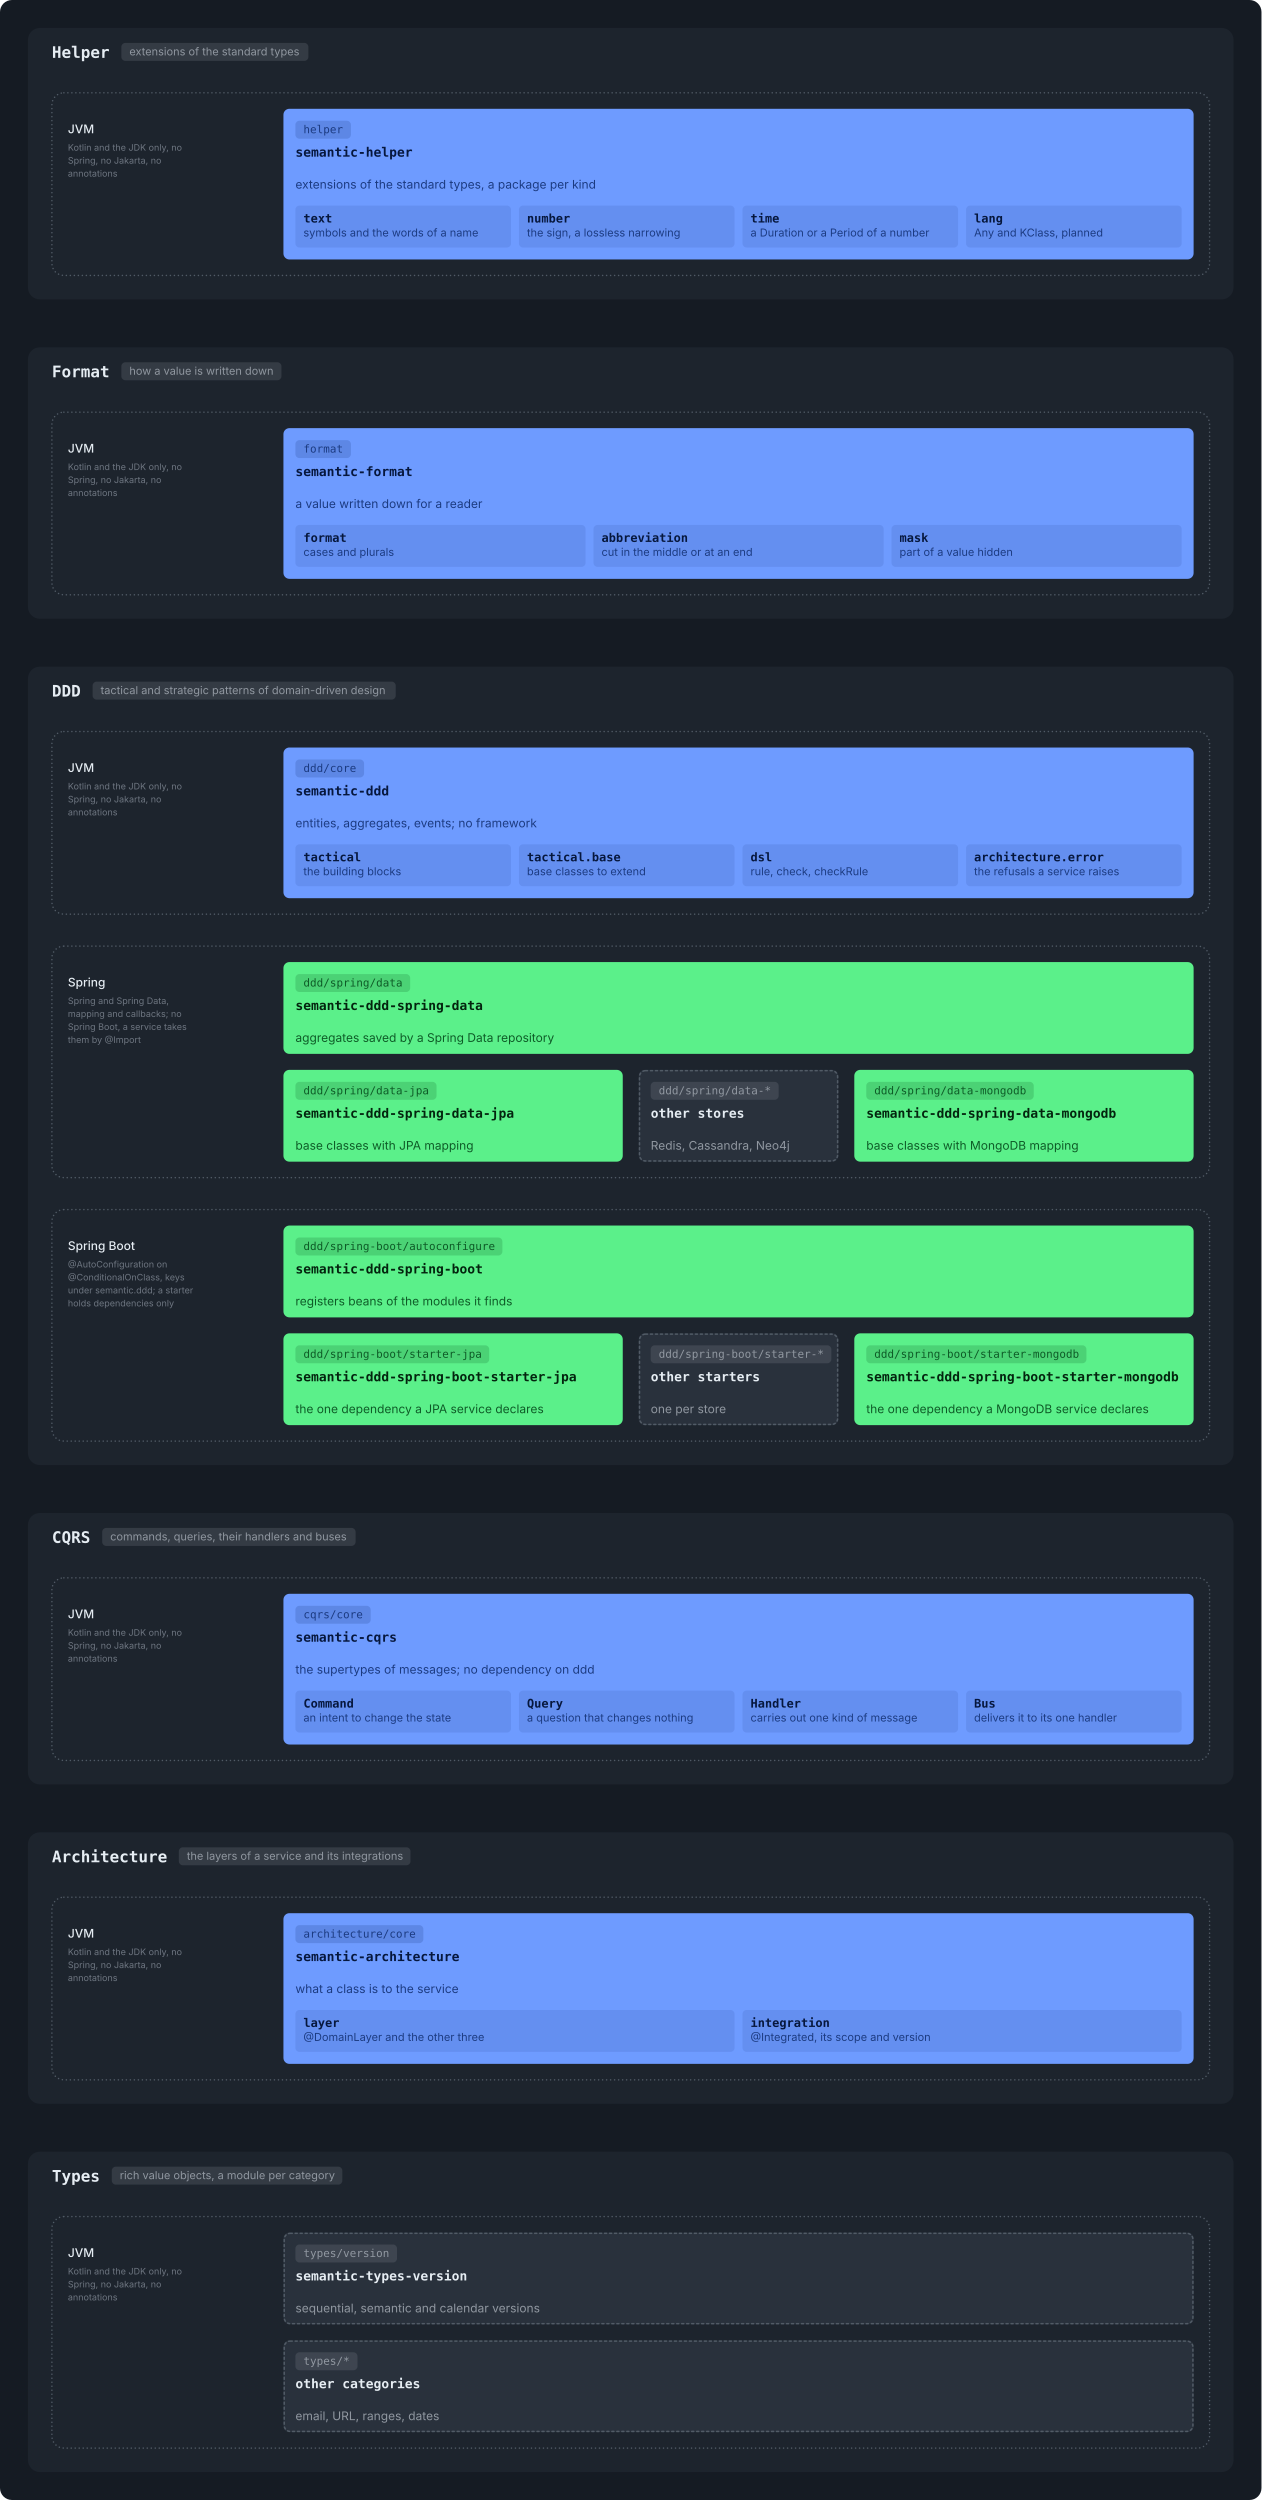
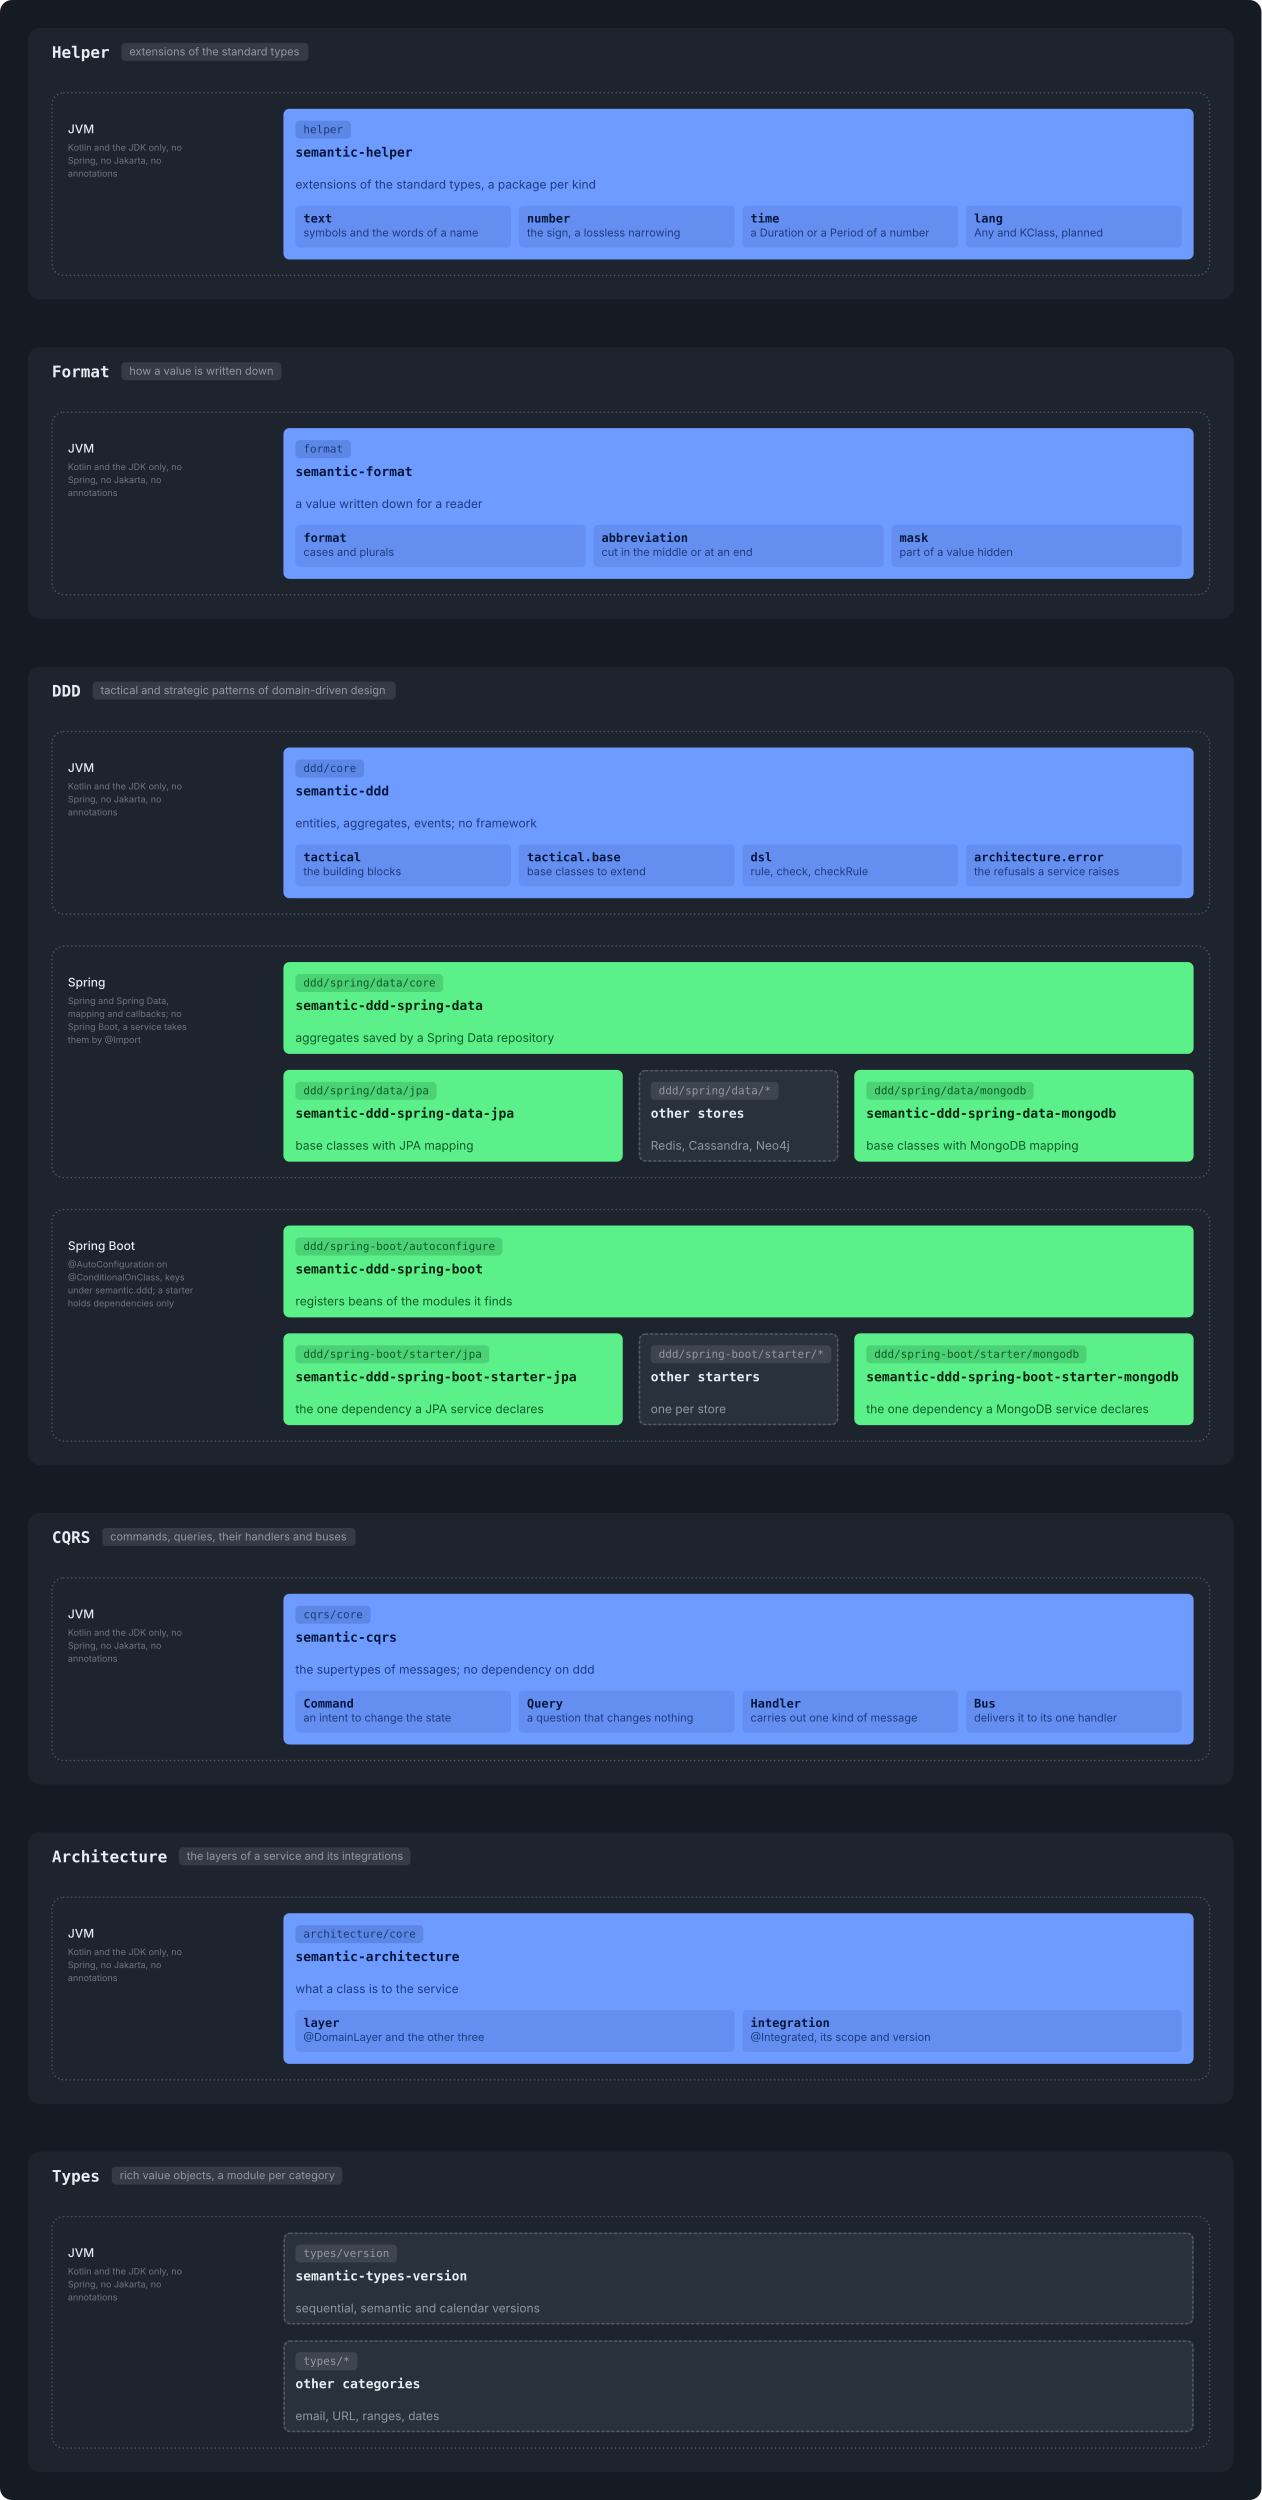
<svg xmlns="http://www.w3.org/2000/svg" viewBox="0 0 1264 2505" width="1264" height="2505" role="img">
  <rect width="1264" height="2505" rx="12" fill="#151B23" />
  <g transform="translate(12,12)">
    <rect x="16.0" y="16.0" width="1208.0" height="272.0" rx="12" fill="#1D242D" />
    <text x="40.0" y="46.0" font-family="ui-monospace, SFMono-Regular, 'SF Mono', Menlo, Consolas, monospace" font-size="16" font-weight="600" fill="#E6EDF3" text-anchor="start">Helper</text>
    <rect x="109.6" y="31.0" width="187.4" height="18" rx="4" fill="#9198A1" fill-opacity="0.2" />
    <text x="117.6" y="43.5" font-family="-apple-system, BlinkMacSystemFont, 'Segoe UI', Inter, Helvetica, Arial, sans-serif" font-size="11" font-weight="400" fill="#9198A1" text-anchor="start">extensions of the standard types</text>
    <rect x="40" y="81" width="1160" height="183" rx="12" fill="none" stroke="#515B66" stroke-width="1.5" stroke-linecap="round" stroke-dasharray="0.01 4" />
    <text x="56.0" y="121.5" font-family="-apple-system, BlinkMacSystemFont, 'Segoe UI', Inter, Helvetica, Arial, sans-serif" font-size="12" font-weight="500" fill="#E6EDF3" text-anchor="start">JVM</text>
    <text x="56.0" y="139.0" font-family="-apple-system, BlinkMacSystemFont, 'Segoe UI', Inter, Helvetica, Arial, sans-serif" font-size="9" font-weight="400" fill="#6E7681" text-anchor="start">Kotlin and the JDK only, no</text>
    <text x="56.0" y="152.0" font-family="-apple-system, BlinkMacSystemFont, 'Segoe UI', Inter, Helvetica, Arial, sans-serif" font-size="9" font-weight="400" fill="#6E7681" text-anchor="start">Spring, no Jakarta, no</text>
    <text x="56.0" y="165.0" font-family="-apple-system, BlinkMacSystemFont, 'Segoe UI', Inter, Helvetica, Arial, sans-serif" font-size="9" font-weight="400" fill="#6E7681" text-anchor="start">annotations</text>
    <rect x="272.0" y="97.0" width="912.0" height="151.0" rx="6" fill="#6E9BFF" />
    <rect x="284.0" y="109.0" width="55.6" height="18" rx="4" fill="#1B3A80" fill-opacity="0.2" />
    <text x="292.0" y="121.5" font-family="ui-monospace, SFMono-Regular, 'SF Mono', Menlo, Consolas, monospace" font-size="11" font-weight="400" fill="#1B3A80" text-anchor="start">helper</text>
    <text x="284.0" y="145.0" font-family="ui-monospace, SFMono-Regular, 'SF Mono', Menlo, Consolas, monospace" font-size="13" font-weight="600" fill="#06173D" text-anchor="start">semantic-helper</text>
    <text x="284.0" y="177.0" font-family="-apple-system, BlinkMacSystemFont, 'Segoe UI', Inter, Helvetica, Arial, sans-serif" font-size="12" font-weight="400" fill="#1B3A80" text-anchor="start">extensions of the standard types, a package per kind</text>
    <rect x="284.0" y="194.0" width="216.0" height="42" rx="4" fill="#1B3A80" fill-opacity="0.12" />
    <text x="292.0" y="211.0" font-family="ui-monospace, SFMono-Regular, 'SF Mono', Menlo, Consolas, monospace" font-size="12" font-weight="600" fill="#06173D" text-anchor="start">text</text>
    <text x="292.0" y="225.0" font-family="-apple-system, BlinkMacSystemFont, 'Segoe UI', Inter, Helvetica, Arial, sans-serif" font-size="11" font-weight="400" fill="#1B3A80" text-anchor="start">symbols and the words of a name</text>
    <rect x="508.0" y="194.0" width="216.0" height="42" rx="4" fill="#1B3A80" fill-opacity="0.12" />
    <text x="516.0" y="211.0" font-family="ui-monospace, SFMono-Regular, 'SF Mono', Menlo, Consolas, monospace" font-size="12" font-weight="600" fill="#06173D" text-anchor="start">number</text>
    <text x="516.0" y="225.0" font-family="-apple-system, BlinkMacSystemFont, 'Segoe UI', Inter, Helvetica, Arial, sans-serif" font-size="11" font-weight="400" fill="#1B3A80" text-anchor="start">the sign, a lossless narrowing</text>
    <rect x="732.0" y="194.0" width="216.0" height="42" rx="4" fill="#1B3A80" fill-opacity="0.12" />
    <text x="740.0" y="211.0" font-family="ui-monospace, SFMono-Regular, 'SF Mono', Menlo, Consolas, monospace" font-size="12" font-weight="600" fill="#06173D" text-anchor="start">time</text>
    <text x="740.0" y="225.0" font-family="-apple-system, BlinkMacSystemFont, 'Segoe UI', Inter, Helvetica, Arial, sans-serif" font-size="11" font-weight="400" fill="#1B3A80" text-anchor="start">a Duration or a Period of a number</text>
    <rect x="956.0" y="194.0" width="216.0" height="42" rx="4" fill="#1B3A80" fill-opacity="0.12" />
    <text x="964.0" y="211.0" font-family="ui-monospace, SFMono-Regular, 'SF Mono', Menlo, Consolas, monospace" font-size="12" font-weight="600" fill="#06173D" text-anchor="start">lang</text>
    <text x="964.0" y="225.0" font-family="-apple-system, BlinkMacSystemFont, 'Segoe UI', Inter, Helvetica, Arial, sans-serif" font-size="11" font-weight="400" fill="#1B3A80" text-anchor="start">Any and KClass, planned</text>
    <rect x="16.0" y="336.0" width="1208.0" height="272.0" rx="12" fill="#1D242D" />
    <text x="40.0" y="366.0" font-family="ui-monospace, SFMono-Regular, 'SF Mono', Menlo, Consolas, monospace" font-size="16" font-weight="600" fill="#E6EDF3" text-anchor="start">Format</text>
    <rect x="109.6" y="351.0" width="160.4" height="18" rx="4" fill="#9198A1" fill-opacity="0.2" />
    <text x="117.6" y="363.5" font-family="-apple-system, BlinkMacSystemFont, 'Segoe UI', Inter, Helvetica, Arial, sans-serif" font-size="11" font-weight="400" fill="#9198A1" text-anchor="start">how a value is written down</text>
    <rect x="40" y="401" width="1160" height="183" rx="12" fill="none" stroke="#515B66" stroke-width="1.5" stroke-linecap="round" stroke-dasharray="0.01 4" />
    <text x="56.0" y="441.5" font-family="-apple-system, BlinkMacSystemFont, 'Segoe UI', Inter, Helvetica, Arial, sans-serif" font-size="12" font-weight="500" fill="#E6EDF3" text-anchor="start">JVM</text>
    <text x="56.0" y="459.0" font-family="-apple-system, BlinkMacSystemFont, 'Segoe UI', Inter, Helvetica, Arial, sans-serif" font-size="9" font-weight="400" fill="#6E7681" text-anchor="start">Kotlin and the JDK only, no</text>
    <text x="56.0" y="472.0" font-family="-apple-system, BlinkMacSystemFont, 'Segoe UI', Inter, Helvetica, Arial, sans-serif" font-size="9" font-weight="400" fill="#6E7681" text-anchor="start">Spring, no Jakarta, no</text>
    <text x="56.0" y="485.0" font-family="-apple-system, BlinkMacSystemFont, 'Segoe UI', Inter, Helvetica, Arial, sans-serif" font-size="9" font-weight="400" fill="#6E7681" text-anchor="start">annotations</text>
    <rect x="272.0" y="417.0" width="912.0" height="151.0" rx="6" fill="#6E9BFF" />
    <rect x="284.0" y="429.0" width="55.6" height="18" rx="4" fill="#1B3A80" fill-opacity="0.2" />
    <text x="292.0" y="441.5" font-family="ui-monospace, SFMono-Regular, 'SF Mono', Menlo, Consolas, monospace" font-size="11" font-weight="400" fill="#1B3A80" text-anchor="start">format</text>
    <text x="284.0" y="465.0" font-family="ui-monospace, SFMono-Regular, 'SF Mono', Menlo, Consolas, monospace" font-size="13" font-weight="600" fill="#06173D" text-anchor="start">semantic-format</text>
    <text x="284.0" y="497.0" font-family="-apple-system, BlinkMacSystemFont, 'Segoe UI', Inter, Helvetica, Arial, sans-serif" font-size="12" font-weight="400" fill="#1B3A80" text-anchor="start">a value written down for a reader</text>
    <rect x="284.0" y="514.0" width="290.7" height="42" rx="4" fill="#1B3A80" fill-opacity="0.12" />
    <text x="292.0" y="531.0" font-family="ui-monospace, SFMono-Regular, 'SF Mono', Menlo, Consolas, monospace" font-size="12" font-weight="600" fill="#06173D" text-anchor="start">format</text>
    <text x="292.0" y="545.0" font-family="-apple-system, BlinkMacSystemFont, 'Segoe UI', Inter, Helvetica, Arial, sans-serif" font-size="11" font-weight="400" fill="#1B3A80" text-anchor="start">cases and plurals</text>
    <rect x="582.7" y="514.0" width="290.7" height="42" rx="4" fill="#1B3A80" fill-opacity="0.12" />
    <text x="590.7" y="531.0" font-family="ui-monospace, SFMono-Regular, 'SF Mono', Menlo, Consolas, monospace" font-size="12" font-weight="600" fill="#06173D" text-anchor="start">abbreviation</text>
    <text x="590.7" y="545.0" font-family="-apple-system, BlinkMacSystemFont, 'Segoe UI', Inter, Helvetica, Arial, sans-serif" font-size="11" font-weight="400" fill="#1B3A80" text-anchor="start">cut in the middle or at an end</text>
    <rect x="881.3" y="514.0" width="290.7" height="42" rx="4" fill="#1B3A80" fill-opacity="0.12" />
    <text x="889.3" y="531.0" font-family="ui-monospace, SFMono-Regular, 'SF Mono', Menlo, Consolas, monospace" font-size="12" font-weight="600" fill="#06173D" text-anchor="start">mask</text>
    <text x="889.3" y="545.0" font-family="-apple-system, BlinkMacSystemFont, 'Segoe UI', Inter, Helvetica, Arial, sans-serif" font-size="11" font-weight="400" fill="#1B3A80" text-anchor="start">part of a value hidden</text>
    <rect x="16.0" y="656.0" width="1208.0" height="800.0" rx="12" fill="#1D242D" />
    <text x="40.0" y="686.0" font-family="ui-monospace, SFMono-Regular, 'SF Mono', Menlo, Consolas, monospace" font-size="16" font-weight="600" fill="#E6EDF3" text-anchor="start">DDD</text>
    <rect x="80.8" y="671.0" width="303.7" height="18" rx="4" fill="#9198A1" fill-opacity="0.2" />
    <text x="88.8" y="683.5" font-family="-apple-system, BlinkMacSystemFont, 'Segoe UI', Inter, Helvetica, Arial, sans-serif" font-size="11" font-weight="400" fill="#9198A1" text-anchor="start">tactical and strategic patterns of domain-driven design</text>
    <rect x="40" y="721" width="1160" height="183" rx="12" fill="none" stroke="#515B66" stroke-width="1.5" stroke-linecap="round" stroke-dasharray="0.01 4" />
    <text x="56.0" y="761.5" font-family="-apple-system, BlinkMacSystemFont, 'Segoe UI', Inter, Helvetica, Arial, sans-serif" font-size="12" font-weight="500" fill="#E6EDF3" text-anchor="start">JVM</text>
    <text x="56.0" y="779.0" font-family="-apple-system, BlinkMacSystemFont, 'Segoe UI', Inter, Helvetica, Arial, sans-serif" font-size="9" font-weight="400" fill="#6E7681" text-anchor="start">Kotlin and the JDK only, no</text>
    <text x="56.0" y="792.0" font-family="-apple-system, BlinkMacSystemFont, 'Segoe UI', Inter, Helvetica, Arial, sans-serif" font-size="9" font-weight="400" fill="#6E7681" text-anchor="start">Spring, no Jakarta, no</text>
    <text x="56.0" y="805.0" font-family="-apple-system, BlinkMacSystemFont, 'Segoe UI', Inter, Helvetica, Arial, sans-serif" font-size="9" font-weight="400" fill="#6E7681" text-anchor="start">annotations</text>
    <rect x="272.0" y="737.0" width="912.0" height="151.0" rx="6" fill="#6E9BFF" />
    <rect x="284.0" y="749.0" width="68.8" height="18" rx="4" fill="#1B3A80" fill-opacity="0.2" />
    <text x="292.0" y="761.5" font-family="ui-monospace, SFMono-Regular, 'SF Mono', Menlo, Consolas, monospace" font-size="11" font-weight="400" fill="#1B3A80" text-anchor="start">ddd/core</text>
    <text x="284.0" y="785.0" font-family="ui-monospace, SFMono-Regular, 'SF Mono', Menlo, Consolas, monospace" font-size="13" font-weight="600" fill="#06173D" text-anchor="start">semantic-ddd</text>
    <text x="284.0" y="817.0" font-family="-apple-system, BlinkMacSystemFont, 'Segoe UI', Inter, Helvetica, Arial, sans-serif" font-size="12" font-weight="400" fill="#1B3A80" text-anchor="start">entities, aggregates, events; no framework</text>
    <rect x="284.0" y="834.0" width="216.0" height="42" rx="4" fill="#1B3A80" fill-opacity="0.12" />
    <text x="292.0" y="851.0" font-family="ui-monospace, SFMono-Regular, 'SF Mono', Menlo, Consolas, monospace" font-size="12" font-weight="600" fill="#06173D" text-anchor="start">tactical</text>
    <text x="292.0" y="865.0" font-family="-apple-system, BlinkMacSystemFont, 'Segoe UI', Inter, Helvetica, Arial, sans-serif" font-size="11" font-weight="400" fill="#1B3A80" text-anchor="start">the building blocks</text>
    <rect x="508.0" y="834.0" width="216.0" height="42" rx="4" fill="#1B3A80" fill-opacity="0.12" />
    <text x="516.0" y="851.0" font-family="ui-monospace, SFMono-Regular, 'SF Mono', Menlo, Consolas, monospace" font-size="12" font-weight="600" fill="#06173D" text-anchor="start">tactical.base</text>
    <text x="516.0" y="865.0" font-family="-apple-system, BlinkMacSystemFont, 'Segoe UI', Inter, Helvetica, Arial, sans-serif" font-size="11" font-weight="400" fill="#1B3A80" text-anchor="start">base classes to extend</text>
    <rect x="732.0" y="834.0" width="216.0" height="42" rx="4" fill="#1B3A80" fill-opacity="0.12" />
    <text x="740.0" y="851.0" font-family="ui-monospace, SFMono-Regular, 'SF Mono', Menlo, Consolas, monospace" font-size="12" font-weight="600" fill="#06173D" text-anchor="start">dsl</text>
    <text x="740.0" y="865.0" font-family="-apple-system, BlinkMacSystemFont, 'Segoe UI', Inter, Helvetica, Arial, sans-serif" font-size="11" font-weight="400" fill="#1B3A80" text-anchor="start">rule, check, checkRule</text>
    <rect x="956.0" y="834.0" width="216.0" height="42" rx="4" fill="#1B3A80" fill-opacity="0.12" />
    <text x="964.0" y="851.0" font-family="ui-monospace, SFMono-Regular, 'SF Mono', Menlo, Consolas, monospace" font-size="12" font-weight="600" fill="#06173D" text-anchor="start">architecture.error</text>
    <text x="964.0" y="865.0" font-family="-apple-system, BlinkMacSystemFont, 'Segoe UI', Inter, Helvetica, Arial, sans-serif" font-size="11" font-weight="400" fill="#1B3A80" text-anchor="start">the refusals a service raises</text>
    <rect x="40" y="936" width="1160" height="232" rx="12" fill="none" stroke="#515B66" stroke-width="1.5" stroke-linecap="round" stroke-dasharray="0.01 4" />
    <text x="56.0" y="976.5" font-family="-apple-system, BlinkMacSystemFont, 'Segoe UI', Inter, Helvetica, Arial, sans-serif" font-size="12" font-weight="500" fill="#E6EDF3" text-anchor="start">Spring</text>
    <text x="56.0" y="994.0" font-family="-apple-system, BlinkMacSystemFont, 'Segoe UI', Inter, Helvetica, Arial, sans-serif" font-size="9" font-weight="400" fill="#6E7681" text-anchor="start">Spring and Spring Data,</text>
    <text x="56.0" y="1007.0" font-family="-apple-system, BlinkMacSystemFont, 'Segoe UI', Inter, Helvetica, Arial, sans-serif" font-size="9" font-weight="400" fill="#6E7681" text-anchor="start">mapping and callbacks; no</text>
    <text x="56.0" y="1020.0" font-family="-apple-system, BlinkMacSystemFont, 'Segoe UI', Inter, Helvetica, Arial, sans-serif" font-size="9" font-weight="400" fill="#6E7681" text-anchor="start">Spring Boot, a service takes</text>
    <text x="56.0" y="1033.0" font-family="-apple-system, BlinkMacSystemFont, 'Segoe UI', Inter, Helvetica, Arial, sans-serif" font-size="9" font-weight="400" fill="#6E7681" text-anchor="start">them by @Import</text>
    <rect x="272.0" y="952.0" width="912.0" height="92.0" rx="6" fill="#5BF08A" />
-     <rect x="284.0" y="964.0" width="115.0" height="18" rx="4" fill="#0D5A26" fill-opacity="0.2" />
-     <text x="292.0" y="976.5" font-family="ui-monospace, SFMono-Regular, 'SF Mono', Menlo, Consolas, monospace" font-size="11" font-weight="400" fill="#0D5A26" text-anchor="start">ddd/spring/data</text>
+     <rect x="284.0" y="964.0" width="148.0" height="18" rx="4" fill="#0D5A26" fill-opacity="0.2" />
+     <text x="292.0" y="976.5" font-family="ui-monospace, SFMono-Regular, 'SF Mono', Menlo, Consolas, monospace" font-size="11" font-weight="400" fill="#0D5A26" text-anchor="start">ddd/spring/data/core</text>
    <text x="284.0" y="1000.0" font-family="ui-monospace, SFMono-Regular, 'SF Mono', Menlo, Consolas, monospace" font-size="13" font-weight="600" fill="#03240E" text-anchor="start">semantic-ddd-spring-data</text>
    <text x="284.0" y="1032.0" font-family="-apple-system, BlinkMacSystemFont, 'Segoe UI', Inter, Helvetica, Arial, sans-serif" font-size="12" font-weight="400" fill="#0D5A26" text-anchor="start">aggregates saved by a Spring Data repository</text>
    <rect x="272.0" y="1060.0" width="340.0" height="92.0" rx="6" fill="#5BF08A" />
    <rect x="284.0" y="1072.0" width="141.4" height="18" rx="4" fill="#0D5A26" fill-opacity="0.2" />
-     <text x="292.0" y="1084.5" font-family="ui-monospace, SFMono-Regular, 'SF Mono', Menlo, Consolas, monospace" font-size="11" font-weight="400" fill="#0D5A26" text-anchor="start">ddd/spring/data-jpa</text>
+     <text x="292.0" y="1084.5" font-family="ui-monospace, SFMono-Regular, 'SF Mono', Menlo, Consolas, monospace" font-size="11" font-weight="400" fill="#0D5A26" text-anchor="start">ddd/spring/data/jpa</text>
    <text x="284.0" y="1108.0" font-family="ui-monospace, SFMono-Regular, 'SF Mono', Menlo, Consolas, monospace" font-size="13" font-weight="600" fill="#03240E" text-anchor="start">semantic-ddd-spring-data-jpa</text>
    <text x="284.0" y="1140.0" font-family="-apple-system, BlinkMacSystemFont, 'Segoe UI', Inter, Helvetica, Arial, sans-serif" font-size="12" font-weight="400" fill="#0D5A26" text-anchor="start">base classes with JPA mapping</text>
    <rect x="628.0" y="1060.0" width="200.0" height="92.0" rx="6" fill="#29313C" />
    <rect x="640.0" y="1072.0" width="128.2" height="18" rx="4" fill="#9198A1" fill-opacity="0.2" />
-     <text x="648.0" y="1084.5" font-family="ui-monospace, SFMono-Regular, 'SF Mono', Menlo, Consolas, monospace" font-size="11" font-weight="400" fill="#9198A1" text-anchor="start">ddd/spring/data-*</text>
+     <text x="648.0" y="1084.5" font-family="ui-monospace, SFMono-Regular, 'SF Mono', Menlo, Consolas, monospace" font-size="11" font-weight="400" fill="#9198A1" text-anchor="start">ddd/spring/data/*</text>
    <text x="640.0" y="1108.0" font-family="ui-monospace, SFMono-Regular, 'SF Mono', Menlo, Consolas, monospace" font-size="13" font-weight="600" fill="#E6EDF3" text-anchor="start">other stores</text>
    <text x="640.0" y="1140.0" font-family="-apple-system, BlinkMacSystemFont, 'Segoe UI', Inter, Helvetica, Arial, sans-serif" font-size="12" font-weight="400" fill="#9198A1" text-anchor="start">Redis, Cassandra, Neo4j</text>
    <rect x="628.8" y="1060.8" width="198.5" height="90.5" rx="6" fill="none" stroke="#515B66" stroke-width="1.5" stroke-dasharray="2 3" stroke-linecap="round" />
    <rect x="844.0" y="1060.0" width="340.0" height="92.0" rx="6" fill="#5BF08A" />
    <rect x="856.0" y="1072.0" width="167.8" height="18" rx="4" fill="#0D5A26" fill-opacity="0.2" />
-     <text x="864.0" y="1084.5" font-family="ui-monospace, SFMono-Regular, 'SF Mono', Menlo, Consolas, monospace" font-size="11" font-weight="400" fill="#0D5A26" text-anchor="start">ddd/spring/data-mongodb</text>
+     <text x="864.0" y="1084.5" font-family="ui-monospace, SFMono-Regular, 'SF Mono', Menlo, Consolas, monospace" font-size="11" font-weight="400" fill="#0D5A26" text-anchor="start">ddd/spring/data/mongodb</text>
    <text x="856.0" y="1108.0" font-family="ui-monospace, SFMono-Regular, 'SF Mono', Menlo, Consolas, monospace" font-size="13" font-weight="600" fill="#03240E" text-anchor="start">semantic-ddd-spring-data-mongodb</text>
    <text x="856.0" y="1140.0" font-family="-apple-system, BlinkMacSystemFont, 'Segoe UI', Inter, Helvetica, Arial, sans-serif" font-size="12" font-weight="400" fill="#0D5A26" text-anchor="start">base classes with MongoDB mapping</text>
    <rect x="40" y="1200" width="1160" height="232" rx="12" fill="none" stroke="#515B66" stroke-width="1.5" stroke-linecap="round" stroke-dasharray="0.01 4" />
    <text x="56.0" y="1240.5" font-family="-apple-system, BlinkMacSystemFont, 'Segoe UI', Inter, Helvetica, Arial, sans-serif" font-size="12" font-weight="500" fill="#E6EDF3" text-anchor="start">Spring Boot</text>
    <text x="56.0" y="1258.0" font-family="-apple-system, BlinkMacSystemFont, 'Segoe UI', Inter, Helvetica, Arial, sans-serif" font-size="9" font-weight="400" fill="#6E7681" text-anchor="start">@AutoConfiguration on</text>
    <text x="56.0" y="1271.0" font-family="-apple-system, BlinkMacSystemFont, 'Segoe UI', Inter, Helvetica, Arial, sans-serif" font-size="9" font-weight="400" fill="#6E7681" text-anchor="start">@ConditionalOnClass, keys</text>
    <text x="56.0" y="1284.0" font-family="-apple-system, BlinkMacSystemFont, 'Segoe UI', Inter, Helvetica, Arial, sans-serif" font-size="9" font-weight="400" fill="#6E7681" text-anchor="start">under semantic.ddd; a starter</text>
    <text x="56.0" y="1297.0" font-family="-apple-system, BlinkMacSystemFont, 'Segoe UI', Inter, Helvetica, Arial, sans-serif" font-size="9" font-weight="400" fill="#6E7681" text-anchor="start">holds dependencies only</text>
    <rect x="272.0" y="1216.0" width="912.0" height="92.0" rx="6" fill="#5BF08A" />
    <rect x="284.0" y="1228.0" width="207.4" height="18" rx="4" fill="#0D5A26" fill-opacity="0.2" />
    <text x="292.0" y="1240.5" font-family="ui-monospace, SFMono-Regular, 'SF Mono', Menlo, Consolas, monospace" font-size="11" font-weight="400" fill="#0D5A26" text-anchor="start">ddd/spring-boot/autoconfigure</text>
    <text x="284.0" y="1264.0" font-family="ui-monospace, SFMono-Regular, 'SF Mono', Menlo, Consolas, monospace" font-size="13" font-weight="600" fill="#03240E" text-anchor="start">semantic-ddd-spring-boot</text>
    <text x="284.0" y="1296.0" font-family="-apple-system, BlinkMacSystemFont, 'Segoe UI', Inter, Helvetica, Arial, sans-serif" font-size="12" font-weight="400" fill="#0D5A26" text-anchor="start">registers beans of the modules it finds</text>
    <rect x="272.0" y="1324.0" width="340.0" height="92.0" rx="6" fill="#5BF08A" />
    <rect x="284.0" y="1336.0" width="194.2" height="18" rx="4" fill="#0D5A26" fill-opacity="0.2" />
-     <text x="292.0" y="1348.5" font-family="ui-monospace, SFMono-Regular, 'SF Mono', Menlo, Consolas, monospace" font-size="11" font-weight="400" fill="#0D5A26" text-anchor="start">ddd/spring-boot/starter-jpa</text>
+     <text x="292.0" y="1348.5" font-family="ui-monospace, SFMono-Regular, 'SF Mono', Menlo, Consolas, monospace" font-size="11" font-weight="400" fill="#0D5A26" text-anchor="start">ddd/spring-boot/starter/jpa</text>
    <text x="284.0" y="1372.0" font-family="ui-monospace, SFMono-Regular, 'SF Mono', Menlo, Consolas, monospace" font-size="13" font-weight="600" fill="#03240E" text-anchor="start">semantic-ddd-spring-boot-starter-jpa</text>
    <text x="284.0" y="1404.0" font-family="-apple-system, BlinkMacSystemFont, 'Segoe UI', Inter, Helvetica, Arial, sans-serif" font-size="12" font-weight="400" fill="#0D5A26" text-anchor="start">the one dependency a JPA service declares</text>
    <rect x="628.0" y="1324.0" width="200.0" height="92.0" rx="6" fill="#29313C" />
    <rect x="640.0" y="1336.0" width="181.0" height="18" rx="4" fill="#9198A1" fill-opacity="0.2" />
-     <text x="648.0" y="1348.5" font-family="ui-monospace, SFMono-Regular, 'SF Mono', Menlo, Consolas, monospace" font-size="11" font-weight="400" fill="#9198A1" text-anchor="start">ddd/spring-boot/starter-*</text>
+     <text x="648.0" y="1348.5" font-family="ui-monospace, SFMono-Regular, 'SF Mono', Menlo, Consolas, monospace" font-size="11" font-weight="400" fill="#9198A1" text-anchor="start">ddd/spring-boot/starter/*</text>
    <text x="640.0" y="1372.0" font-family="ui-monospace, SFMono-Regular, 'SF Mono', Menlo, Consolas, monospace" font-size="13" font-weight="600" fill="#E6EDF3" text-anchor="start">other starters</text>
    <text x="640.0" y="1404.0" font-family="-apple-system, BlinkMacSystemFont, 'Segoe UI', Inter, Helvetica, Arial, sans-serif" font-size="12" font-weight="400" fill="#9198A1" text-anchor="start">one per store</text>
    <rect x="628.8" y="1324.8" width="198.5" height="90.5" rx="6" fill="none" stroke="#515B66" stroke-width="1.5" stroke-dasharray="2 3" stroke-linecap="round" />
    <rect x="844.0" y="1324.0" width="340.0" height="92.0" rx="6" fill="#5BF08A" />
    <rect x="856.0" y="1336.0" width="220.6" height="18" rx="4" fill="#0D5A26" fill-opacity="0.2" />
-     <text x="864.0" y="1348.5" font-family="ui-monospace, SFMono-Regular, 'SF Mono', Menlo, Consolas, monospace" font-size="11" font-weight="400" fill="#0D5A26" text-anchor="start">ddd/spring-boot/starter-mongodb</text>
+     <text x="864.0" y="1348.5" font-family="ui-monospace, SFMono-Regular, 'SF Mono', Menlo, Consolas, monospace" font-size="11" font-weight="400" fill="#0D5A26" text-anchor="start">ddd/spring-boot/starter/mongodb</text>
    <text x="856.0" y="1372.0" font-family="ui-monospace, SFMono-Regular, 'SF Mono', Menlo, Consolas, monospace" font-size="13" font-weight="600" fill="#03240E" text-anchor="start">semantic-ddd-spring-boot-starter-mongodb</text>
    <text x="856.0" y="1404.0" font-family="-apple-system, BlinkMacSystemFont, 'Segoe UI', Inter, Helvetica, Arial, sans-serif" font-size="12" font-weight="400" fill="#0D5A26" text-anchor="start">the one dependency a MongoDB service declares</text>
    <rect x="16.0" y="1504.0" width="1208.0" height="272.0" rx="12" fill="#1D242D" />
    <text x="40.0" y="1534.0" font-family="ui-monospace, SFMono-Regular, 'SF Mono', Menlo, Consolas, monospace" font-size="16" font-weight="600" fill="#E6EDF3" text-anchor="start">CQRS</text>
    <rect x="90.4" y="1519.0" width="253.9" height="18" rx="4" fill="#9198A1" fill-opacity="0.2" />
    <text x="98.4" y="1531.5" font-family="-apple-system, BlinkMacSystemFont, 'Segoe UI', Inter, Helvetica, Arial, sans-serif" font-size="11" font-weight="400" fill="#9198A1" text-anchor="start">commands, queries, their handlers and buses</text>
    <rect x="40" y="1569" width="1160" height="183" rx="12" fill="none" stroke="#515B66" stroke-width="1.5" stroke-linecap="round" stroke-dasharray="0.01 4" />
    <text x="56.0" y="1609.5" font-family="-apple-system, BlinkMacSystemFont, 'Segoe UI', Inter, Helvetica, Arial, sans-serif" font-size="12" font-weight="500" fill="#E6EDF3" text-anchor="start">JVM</text>
    <text x="56.0" y="1627.0" font-family="-apple-system, BlinkMacSystemFont, 'Segoe UI', Inter, Helvetica, Arial, sans-serif" font-size="9" font-weight="400" fill="#6E7681" text-anchor="start">Kotlin and the JDK only, no</text>
    <text x="56.0" y="1640.0" font-family="-apple-system, BlinkMacSystemFont, 'Segoe UI', Inter, Helvetica, Arial, sans-serif" font-size="9" font-weight="400" fill="#6E7681" text-anchor="start">Spring, no Jakarta, no</text>
    <text x="56.0" y="1653.0" font-family="-apple-system, BlinkMacSystemFont, 'Segoe UI', Inter, Helvetica, Arial, sans-serif" font-size="9" font-weight="400" fill="#6E7681" text-anchor="start">annotations</text>
    <rect x="272.0" y="1585.0" width="912.0" height="151.0" rx="6" fill="#6E9BFF" />
    <rect x="284.0" y="1597.0" width="75.4" height="18" rx="4" fill="#1B3A80" fill-opacity="0.2" />
    <text x="292.0" y="1609.5" font-family="ui-monospace, SFMono-Regular, 'SF Mono', Menlo, Consolas, monospace" font-size="11" font-weight="400" fill="#1B3A80" text-anchor="start">cqrs/core</text>
    <text x="284.0" y="1633.0" font-family="ui-monospace, SFMono-Regular, 'SF Mono', Menlo, Consolas, monospace" font-size="13" font-weight="600" fill="#06173D" text-anchor="start">semantic-cqrs</text>
    <text x="284.0" y="1665.0" font-family="-apple-system, BlinkMacSystemFont, 'Segoe UI', Inter, Helvetica, Arial, sans-serif" font-size="12" font-weight="400" fill="#1B3A80" text-anchor="start">the supertypes of messages; no dependency on ddd</text>
    <rect x="284.0" y="1682.0" width="216.0" height="42" rx="4" fill="#1B3A80" fill-opacity="0.12" />
    <text x="292.0" y="1699.0" font-family="ui-monospace, SFMono-Regular, 'SF Mono', Menlo, Consolas, monospace" font-size="12" font-weight="600" fill="#06173D" text-anchor="start">Command</text>
    <text x="292.0" y="1713.0" font-family="-apple-system, BlinkMacSystemFont, 'Segoe UI', Inter, Helvetica, Arial, sans-serif" font-size="11" font-weight="400" fill="#1B3A80" text-anchor="start">an intent to change the state</text>
    <rect x="508.0" y="1682.0" width="216.0" height="42" rx="4" fill="#1B3A80" fill-opacity="0.12" />
    <text x="516.0" y="1699.0" font-family="ui-monospace, SFMono-Regular, 'SF Mono', Menlo, Consolas, monospace" font-size="12" font-weight="600" fill="#06173D" text-anchor="start">Query</text>
    <text x="516.0" y="1713.0" font-family="-apple-system, BlinkMacSystemFont, 'Segoe UI', Inter, Helvetica, Arial, sans-serif" font-size="11" font-weight="400" fill="#1B3A80" text-anchor="start">a question that changes nothing</text>
    <rect x="732.0" y="1682.0" width="216.0" height="42" rx="4" fill="#1B3A80" fill-opacity="0.12" />
    <text x="740.0" y="1699.0" font-family="ui-monospace, SFMono-Regular, 'SF Mono', Menlo, Consolas, monospace" font-size="12" font-weight="600" fill="#06173D" text-anchor="start">Handler</text>
    <text x="740.0" y="1713.0" font-family="-apple-system, BlinkMacSystemFont, 'Segoe UI', Inter, Helvetica, Arial, sans-serif" font-size="11" font-weight="400" fill="#1B3A80" text-anchor="start">carries out one kind of message</text>
    <rect x="956.0" y="1682.0" width="216.0" height="42" rx="4" fill="#1B3A80" fill-opacity="0.12" />
    <text x="964.0" y="1699.0" font-family="ui-monospace, SFMono-Regular, 'SF Mono', Menlo, Consolas, monospace" font-size="12" font-weight="600" fill="#06173D" text-anchor="start">Bus</text>
    <text x="964.0" y="1713.0" font-family="-apple-system, BlinkMacSystemFont, 'Segoe UI', Inter, Helvetica, Arial, sans-serif" font-size="11" font-weight="400" fill="#1B3A80" text-anchor="start">delivers it to its one handler</text>
    <rect x="16.0" y="1824.0" width="1208.0" height="272.0" rx="12" fill="#1D242D" />
    <text x="40.0" y="1854.0" font-family="ui-monospace, SFMono-Regular, 'SF Mono', Menlo, Consolas, monospace" font-size="16" font-weight="600" fill="#E6EDF3" text-anchor="start">Architecture</text>
    <rect x="167.2" y="1839.0" width="232.1" height="18" rx="4" fill="#9198A1" fill-opacity="0.2" />
    <text x="175.2" y="1851.5" font-family="-apple-system, BlinkMacSystemFont, 'Segoe UI', Inter, Helvetica, Arial, sans-serif" font-size="11" font-weight="400" fill="#9198A1" text-anchor="start">the layers of a service and its integrations</text>
    <rect x="40" y="1889" width="1160" height="183" rx="12" fill="none" stroke="#515B66" stroke-width="1.5" stroke-linecap="round" stroke-dasharray="0.01 4" />
    <text x="56.0" y="1929.5" font-family="-apple-system, BlinkMacSystemFont, 'Segoe UI', Inter, Helvetica, Arial, sans-serif" font-size="12" font-weight="500" fill="#E6EDF3" text-anchor="start">JVM</text>
    <text x="56.0" y="1947.0" font-family="-apple-system, BlinkMacSystemFont, 'Segoe UI', Inter, Helvetica, Arial, sans-serif" font-size="9" font-weight="400" fill="#6E7681" text-anchor="start">Kotlin and the JDK only, no</text>
    <text x="56.0" y="1960.0" font-family="-apple-system, BlinkMacSystemFont, 'Segoe UI', Inter, Helvetica, Arial, sans-serif" font-size="9" font-weight="400" fill="#6E7681" text-anchor="start">Spring, no Jakarta, no</text>
    <text x="56.0" y="1973.0" font-family="-apple-system, BlinkMacSystemFont, 'Segoe UI', Inter, Helvetica, Arial, sans-serif" font-size="9" font-weight="400" fill="#6E7681" text-anchor="start">annotations</text>
    <rect x="272.0" y="1905.0" width="912.0" height="151.0" rx="6" fill="#6E9BFF" />
    <rect x="284.0" y="1917.0" width="128.2" height="18" rx="4" fill="#1B3A80" fill-opacity="0.2" />
    <text x="292.0" y="1929.5" font-family="ui-monospace, SFMono-Regular, 'SF Mono', Menlo, Consolas, monospace" font-size="11" font-weight="400" fill="#1B3A80" text-anchor="start">architecture/core</text>
    <text x="284.0" y="1953.0" font-family="ui-monospace, SFMono-Regular, 'SF Mono', Menlo, Consolas, monospace" font-size="13" font-weight="600" fill="#06173D" text-anchor="start">semantic-architecture</text>
    <text x="284.0" y="1985.0" font-family="-apple-system, BlinkMacSystemFont, 'Segoe UI', Inter, Helvetica, Arial, sans-serif" font-size="12" font-weight="400" fill="#1B3A80" text-anchor="start">what a class is to the service</text>
    <rect x="284.0" y="2002.0" width="440.0" height="42" rx="4" fill="#1B3A80" fill-opacity="0.12" />
    <text x="292.0" y="2019.0" font-family="ui-monospace, SFMono-Regular, 'SF Mono', Menlo, Consolas, monospace" font-size="12" font-weight="600" fill="#06173D" text-anchor="start">layer</text>
    <text x="292.0" y="2033.0" font-family="-apple-system, BlinkMacSystemFont, 'Segoe UI', Inter, Helvetica, Arial, sans-serif" font-size="11" font-weight="400" fill="#1B3A80" text-anchor="start">@DomainLayer and the other three</text>
    <rect x="732.0" y="2002.0" width="440.0" height="42" rx="4" fill="#1B3A80" fill-opacity="0.12" />
    <text x="740.0" y="2019.0" font-family="ui-monospace, SFMono-Regular, 'SF Mono', Menlo, Consolas, monospace" font-size="12" font-weight="600" fill="#06173D" text-anchor="start">integration</text>
    <text x="740.0" y="2033.0" font-family="-apple-system, BlinkMacSystemFont, 'Segoe UI', Inter, Helvetica, Arial, sans-serif" font-size="11" font-weight="400" fill="#1B3A80" text-anchor="start">@Integrated, its scope and version</text>
    <rect x="16.0" y="2144.0" width="1208.0" height="321.0" rx="12" fill="#1D242D" />
    <text x="40.0" y="2174.0" font-family="ui-monospace, SFMono-Regular, 'SF Mono', Menlo, Consolas, monospace" font-size="16" font-weight="600" fill="#E6EDF3" text-anchor="start">Types</text>
    <rect x="100.0" y="2159.0" width="231.0" height="18" rx="4" fill="#9198A1" fill-opacity="0.2" />
    <text x="108.0" y="2171.5" font-family="-apple-system, BlinkMacSystemFont, 'Segoe UI', Inter, Helvetica, Arial, sans-serif" font-size="11" font-weight="400" fill="#9198A1" text-anchor="start">rich value objects, a module per category</text>
    <rect x="40" y="2209" width="1160" height="232" rx="12" fill="none" stroke="#515B66" stroke-width="1.5" stroke-linecap="round" stroke-dasharray="0.01 4" />
    <text x="56.0" y="2249.5" font-family="-apple-system, BlinkMacSystemFont, 'Segoe UI', Inter, Helvetica, Arial, sans-serif" font-size="12" font-weight="500" fill="#E6EDF3" text-anchor="start">JVM</text>
    <text x="56.0" y="2267.0" font-family="-apple-system, BlinkMacSystemFont, 'Segoe UI', Inter, Helvetica, Arial, sans-serif" font-size="9" font-weight="400" fill="#6E7681" text-anchor="start">Kotlin and the JDK only, no</text>
    <text x="56.0" y="2280.0" font-family="-apple-system, BlinkMacSystemFont, 'Segoe UI', Inter, Helvetica, Arial, sans-serif" font-size="9" font-weight="400" fill="#6E7681" text-anchor="start">Spring, no Jakarta, no</text>
    <text x="56.0" y="2293.0" font-family="-apple-system, BlinkMacSystemFont, 'Segoe UI', Inter, Helvetica, Arial, sans-serif" font-size="9" font-weight="400" fill="#6E7681" text-anchor="start">annotations</text>
    <rect x="272.0" y="2225.0" width="912.0" height="92.0" rx="6" fill="#29313C" />
    <rect x="284.0" y="2237.0" width="101.8" height="18" rx="4" fill="#9198A1" fill-opacity="0.2" />
    <text x="292.0" y="2249.5" font-family="ui-monospace, SFMono-Regular, 'SF Mono', Menlo, Consolas, monospace" font-size="11" font-weight="400" fill="#9198A1" text-anchor="start">types/version</text>
    <text x="284.0" y="2273.0" font-family="ui-monospace, SFMono-Regular, 'SF Mono', Menlo, Consolas, monospace" font-size="13" font-weight="600" fill="#E6EDF3" text-anchor="start">semantic-types-version</text>
    <text x="284.0" y="2305.0" font-family="-apple-system, BlinkMacSystemFont, 'Segoe UI', Inter, Helvetica, Arial, sans-serif" font-size="12" font-weight="400" fill="#9198A1" text-anchor="start">sequential, semantic and calendar versions</text>
    <rect x="272.8" y="2225.8" width="910.5" height="90.5" rx="6" fill="none" stroke="#515B66" stroke-width="1.5" stroke-dasharray="2 3" stroke-linecap="round" />
    <rect x="272.0" y="2333.0" width="912.0" height="92.0" rx="6" fill="#29313C" />
    <rect x="284.0" y="2345.0" width="62.2" height="18" rx="4" fill="#9198A1" fill-opacity="0.2" />
    <text x="292.0" y="2357.5" font-family="ui-monospace, SFMono-Regular, 'SF Mono', Menlo, Consolas, monospace" font-size="11" font-weight="400" fill="#9198A1" text-anchor="start">types/*</text>
    <text x="284.0" y="2381.0" font-family="ui-monospace, SFMono-Regular, 'SF Mono', Menlo, Consolas, monospace" font-size="13" font-weight="600" fill="#E6EDF3" text-anchor="start">other categories</text>
    <text x="284.0" y="2413.0" font-family="-apple-system, BlinkMacSystemFont, 'Segoe UI', Inter, Helvetica, Arial, sans-serif" font-size="12" font-weight="400" fill="#9198A1" text-anchor="start">email, URL, ranges, dates</text>
    <rect x="272.8" y="2333.8" width="910.5" height="90.5" rx="6" fill="none" stroke="#515B66" stroke-width="1.5" stroke-dasharray="2 3" stroke-linecap="round" />
  </g>
</svg>
